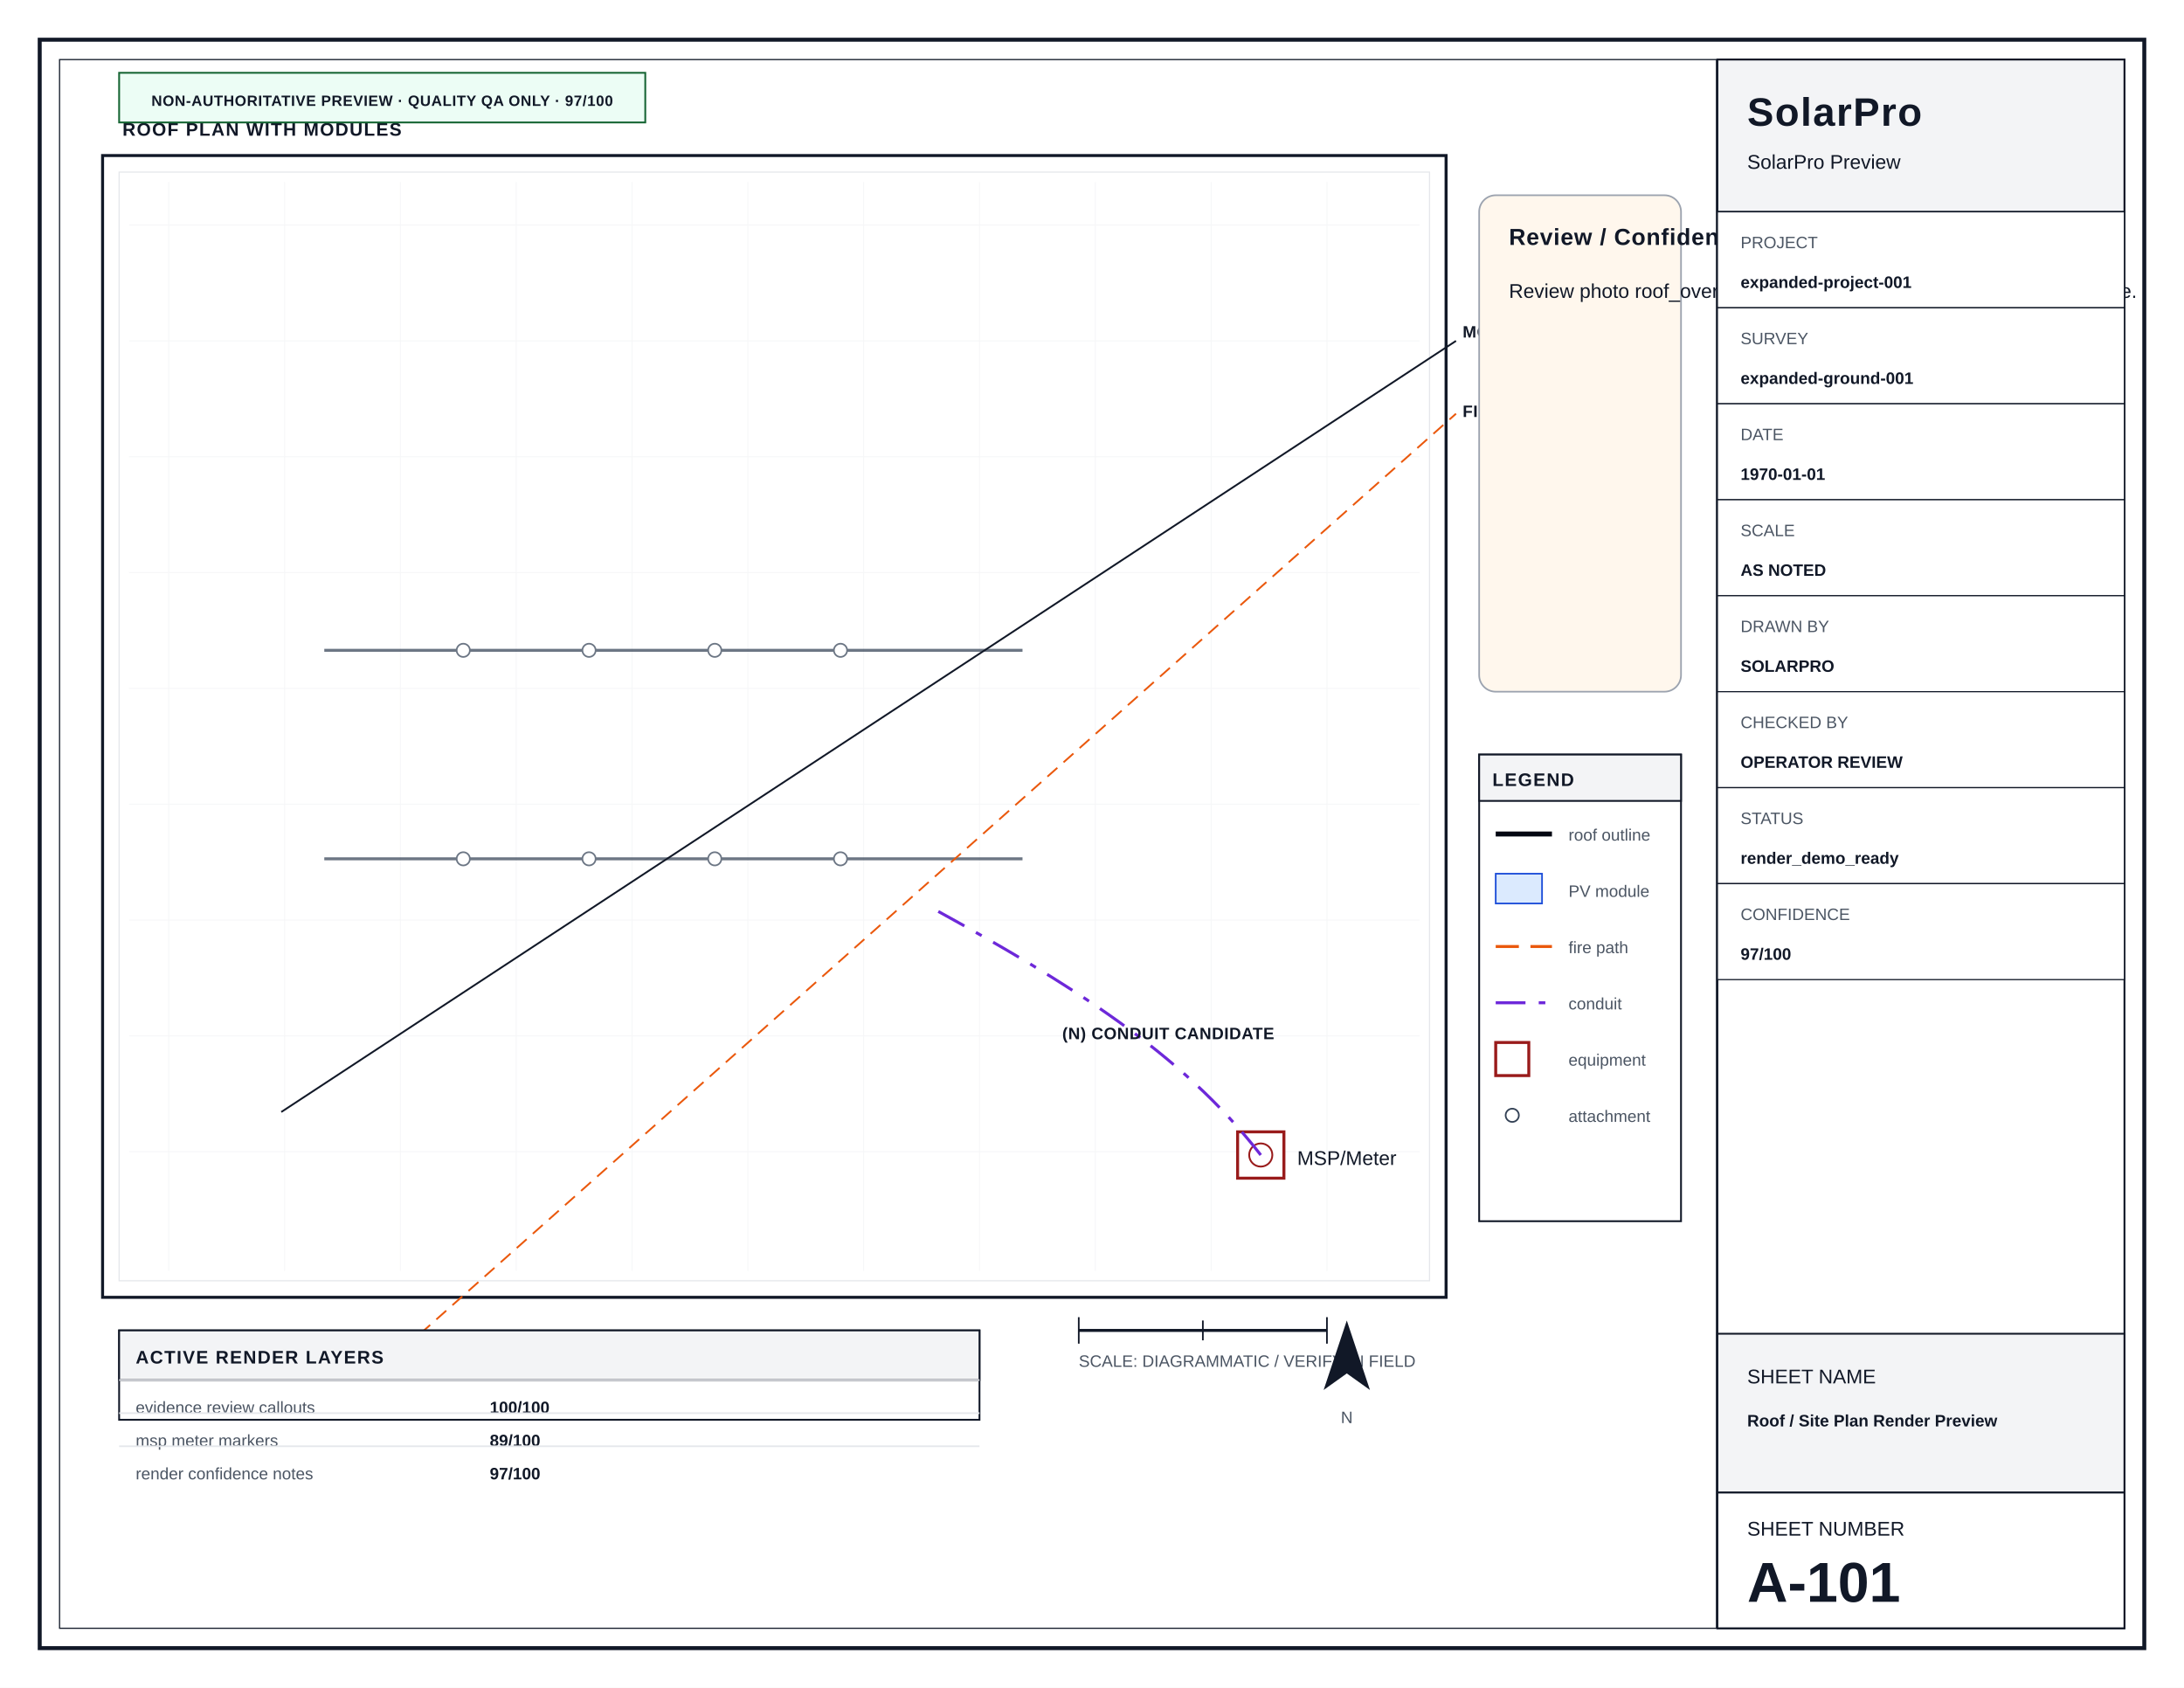
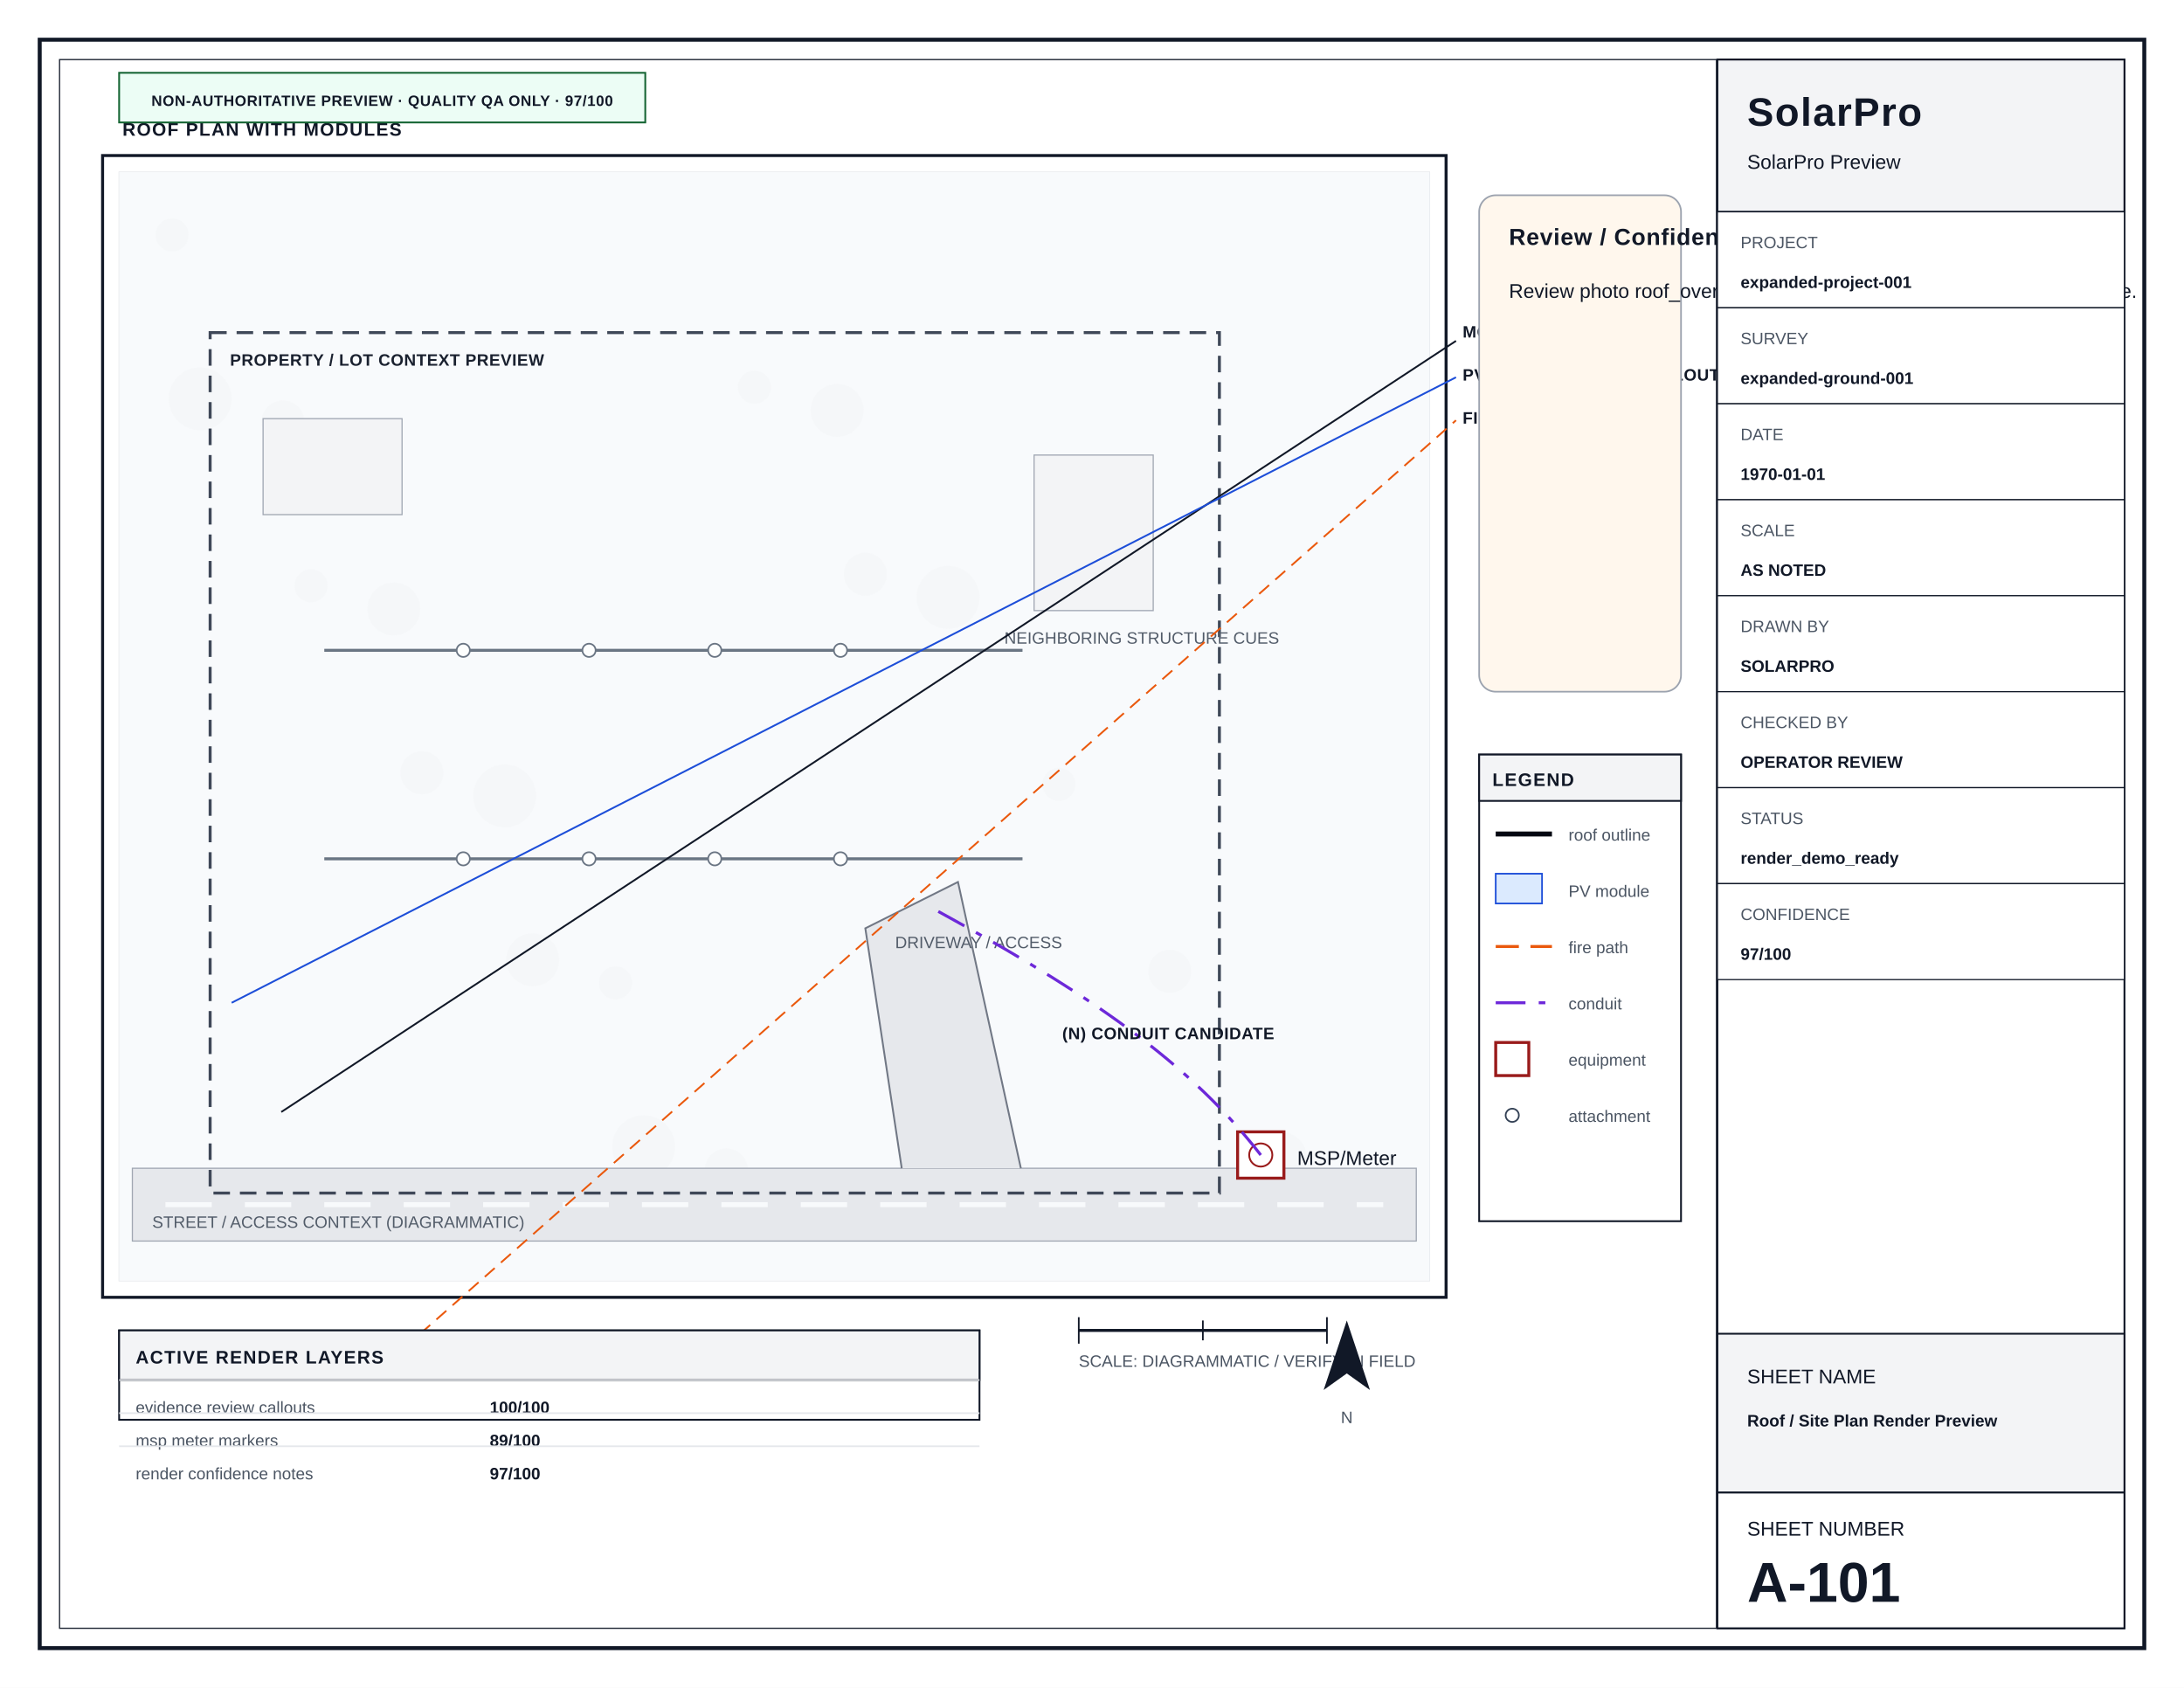
<svg xmlns="http://www.w3.org/2000/svg" width="1320" height="1020" viewBox="0 0 1320 1020" role="img">
  <defs>
    <style>.title{font:800 24px Arial,sans-serif;letter-spacing:.8px;fill:#111827}.drawingTitle{font:800 24px Arial,sans-serif;letter-spacing:.5px;fill:#111827}.sheetno{font:900 34px Arial,sans-serif;fill:#111827}.metric{font:800 24px Arial,sans-serif;fill:#111827}.panelTitle{font:800 14px Arial,sans-serif;letter-spacing:.4px;fill:#111827}.tableHead{font:800 11px Arial,sans-serif;letter-spacing:.7px;fill:#111827}.label{font:800 14px Arial,sans-serif;fill:#111827}.small{font:12px Arial,sans-serif;fill:#111827}.tiny{font:10px Arial,sans-serif;fill:#4b5563}.tinyStrong{font:700 10px Arial,sans-serif;fill:#111827}.callout{font:700 10px Arial,sans-serif;letter-spacing:.25px;fill:#111827}.badge{font:700 12px Arial,sans-serif;fill:#111827}.stamp{font:800 9px Arial,sans-serif;letter-spacing:.3px;fill:#111827}</style>
  </defs>
  <rect width="100%" height="100%" fill="#ffffff" />
  <g>
    <rect x="24" y="24" width="1272" height="972" fill="none" stroke="#111827" stroke-width="2.4" />
    <rect x="36" y="36" width="1248" height="948" fill="none" stroke="#111827" stroke-width="0.7" />
    <line x1="1038" y1="36" x2="1038" y2="984" stroke="#111827" stroke-width="1.8" />
  </g>
  <rect x="62" y="94" width="812" height="690" fill="#fff" stroke="#111827" stroke-width="1.8" />
  <rect x="72" y="104" width="792" height="670" fill="none" stroke="#e5e7eb" stroke-width="0.7" />
  <g opacity="0.20">
    <line x1="102" y1="110" x2="102" y2="768" stroke="#d1d5db" stroke-width="0.6" />
    <line x1="172" y1="110" x2="172" y2="768" stroke="#d1d5db" stroke-width="0.6" />
    <line x1="242" y1="110" x2="242" y2="768" stroke="#d1d5db" stroke-width="0.6" />
    <line x1="312" y1="110" x2="312" y2="768" stroke="#d1d5db" stroke-width="0.6" />
    <line x1="382" y1="110" x2="382" y2="768" stroke="#d1d5db" stroke-width="0.6" />
    <line x1="452" y1="110" x2="452" y2="768" stroke="#d1d5db" stroke-width="0.6" />
    <line x1="522" y1="110" x2="522" y2="768" stroke="#d1d5db" stroke-width="0.6" />
    <line x1="592" y1="110" x2="592" y2="768" stroke="#d1d5db" stroke-width="0.6" />
    <line x1="662" y1="110" x2="662" y2="768" stroke="#d1d5db" stroke-width="0.6" />
    <line x1="732" y1="110" x2="732" y2="768" stroke="#d1d5db" stroke-width="0.6" />
    <line x1="802" y1="110" x2="802" y2="768" stroke="#d1d5db" stroke-width="0.6" />
    <line x1="78" y1="136" x2="858" y2="136" stroke="#d1d5db" stroke-width="0.6" />
    <line x1="78" y1="206" x2="858" y2="206" stroke="#d1d5db" stroke-width="0.6" />
    <line x1="78" y1="276" x2="858" y2="276" stroke="#d1d5db" stroke-width="0.6" />
    <line x1="78" y1="346" x2="858" y2="346" stroke="#d1d5db" stroke-width="0.6" />
    <line x1="78" y1="416" x2="858" y2="416" stroke="#d1d5db" stroke-width="0.6" />
    <line x1="78" y1="486" x2="858" y2="486" stroke="#d1d5db" stroke-width="0.6" />
    <line x1="78" y1="556" x2="858" y2="556" stroke="#d1d5db" stroke-width="0.6" />
    <line x1="78" y1="626" x2="858" y2="626" stroke="#d1d5db" stroke-width="0.6" />
    <line x1="78" y1="696" x2="858" y2="696" stroke="#d1d5db" stroke-width="0.6" />
  </g>
  <text x="74" y="82" class="tableHead">ROOF PLAN WITH MODULES</text>
+   <g opacity="0.96">
+     <rect x="72" y="104" width="792" height="670" fill="#f8fafc" />
+     <g opacity="0.55">
+       <circle cx="104" cy="142" r="10" fill="#e5e7eb" opacity="0.28" />
+       <circle cx="171" cy="255" r="13" fill="#e5e7eb" opacity="0.28" />
+       <circle cx="238" cy="368" r="16" fill="#e5e7eb" opacity="0.28" />
+       <circle cx="305" cy="481" r="19" fill="#e5e7eb" opacity="0.28" />
+       <circle cx="372" cy="594" r="10" fill="#e5e7eb" opacity="0.28" />
+       <circle cx="439" cy="707" r="13" fill="#e5e7eb" opacity="0.28" />
+       <circle cx="506" cy="248" r="16" fill="#e5e7eb" opacity="0.28" />
+       <circle cx="573" cy="361" r="19" fill="#e5e7eb" opacity="0.28" />
+       <circle cx="640" cy="474" r="10" fill="#e5e7eb" opacity="0.28" />
+       <circle cx="707" cy="587" r="13" fill="#e5e7eb" opacity="0.28" />
+       <circle cx="774" cy="700" r="16" fill="#e5e7eb" opacity="0.28" />
+       <circle cx="121" cy="241" r="19" fill="#e5e7eb" opacity="0.28" />
+       <circle cx="188" cy="354" r="10" fill="#e5e7eb" opacity="0.28" />
+       <circle cx="255" cy="467" r="13" fill="#e5e7eb" opacity="0.28" />
+       <circle cx="322" cy="580" r="16" fill="#e5e7eb" opacity="0.28" />
+       <circle cx="389" cy="693" r="19" fill="#e5e7eb" opacity="0.28" />
+       <circle cx="456" cy="234" r="10" fill="#e5e7eb" opacity="0.28" />
+       <circle cx="523" cy="347" r="13" fill="#e5e7eb" opacity="0.28" />
+     </g>
+     <rect x="80" y="706" width="776" height="44" fill="#e5e7eb" stroke="#9ca3af" stroke-width="0.7" />
+     <line x1="100" y1="728" x2="836" y2="728" stroke="#f8fafc" stroke-width="3" stroke-dasharray="28 20" />
+     <text x="92" y="742" class="tiny">STREET / ACCESS CONTEXT (DIAGRAMMATIC)</text>
+     <rect x="127" y="201" width="610" height="520" fill="none" stroke="#374151" stroke-width="1.8" stroke-dasharray="10 6" />
+     <text x="139" y="221" class="callout">PROPERTY / LOT CONTEXT PREVIEW</text>
+     <path d="M 545 706 L 523 561 L 579 533 L 617 706" fill="#e5e7eb" stroke="#6b7280" stroke-width="1.1" />
+     <text x="541" y="573" class="tiny">DRIVEWAY / ACCESS</text>
+     <rect x="159" y="253" width="84" height="58" fill="#f3f4f6" stroke="#9ca3af" stroke-width="0.7" />
+     <rect x="625" y="275" width="72" height="94" fill="#f3f4f6" stroke="#9ca3af" stroke-width="0.7" />
+     <text x="607" y="389" class="tiny">NEIGHBORING STRUCTURE CUES</text>
+   </g>
  <g opacity="0.72">
    <line x1="196" y1="519" x2="618" y2="519" stroke="#334155" stroke-width="1.8" />
    <line x1="196" y1="393" x2="618" y2="393" stroke="#334155" stroke-width="1.8" />
    <circle cx="280" cy="519" r="4" fill="#fff" stroke="#334155" />
    <circle cx="280" cy="393" r="4" fill="#fff" stroke="#334155" />
    <circle cx="356" cy="519" r="4" fill="#fff" stroke="#334155" />
    <circle cx="356" cy="393" r="4" fill="#fff" stroke="#334155" />
    <circle cx="432" cy="519" r="4" fill="#fff" stroke="#334155" />
    <circle cx="432" cy="393" r="4" fill="#fff" stroke="#334155" />
    <circle cx="508" cy="519" r="4" fill="#fff" stroke="#334155" />
    <circle cx="508" cy="393" r="4" fill="#fff" stroke="#334155" />
  </g>
  <g opacity="1">
    <rect x="748" y="684" width="28" height="28" fill="#fff" stroke="#991b1b" stroke-width="1.8" />
    <circle cx="762" cy="698" r="7" fill="none" stroke="#991b1b" stroke-width="1.1" />
    <path d="M 762 698 C 714 636, 646 594, 562 548" fill="none" stroke="#6d28d9" stroke-width="1.8" stroke-dasharray="18 8 4 8" />
    <text x="642" y="628" class="callout" fill="#6d28d9">(N) CONDUIT CANDIDATE</text>
    <text x="784" y="704" class="small">MSP/Meter</text>
  </g>
  <g>
    <path d="M 170 672 L 880 206" fill="none" stroke="#111827" stroke-width="1.1" />
    <text x="884" y="204" class="callout">MODULE PREVIEW ZONE</text>
-     <path d="M 254 806 L 880 250" fill="none" stroke="#ea580c" stroke-width="1.1" stroke-dasharray="8 5" />
-     <text x="884" y="252" class="callout" fill="#ea580c">FIRE SETBACK OVERLAY</text>
+     <path d="M 140 606 L 880 228" fill="none" stroke="#1d4ed8" stroke-width="1.1" />
+     <text x="884" y="230" class="callout" fill="#1d4ed8">PV STRING / GROUP CALLOUT</text>
+     <path d="M 254 806 L 880 254" fill="none" stroke="#ea580c" stroke-width="1.1" stroke-dasharray="8 5" />
+     <text x="884" y="256" class="callout" fill="#ea580c">FIRE SETBACK OVERLAY</text>
  </g>
  <g>
    <rect x="72" y="804" width="520" height="54" fill="#fff" stroke="#111827" stroke-width="1.1" />
    <rect x="72" y="804" width="520" height="30" fill="#f3f4f6" stroke="#111827" stroke-width="1.1" />
    <text x="82" y="824" class="tableHead">ACTIVE RENDER LAYERS</text>
    <line x1="72" y1="834" x2="592" y2="834" stroke="#e5e7eb" />
    <text x="82" y="854" class="tiny">evidence review callouts</text>
    <text x="296" y="854" class="tinyStrong">100/100</text>
    <line x1="72" y1="854" x2="592" y2="854" stroke="#e5e7eb" />
    <text x="82" y="874" class="tiny">msp meter markers</text>
    <text x="296" y="874" class="tinyStrong">89/100</text>
    <line x1="72" y1="874" x2="592" y2="874" stroke="#e5e7eb" />
    <text x="82" y="894" class="tiny">render confidence notes</text>
    <text x="296" y="894" class="tinyStrong">97/100</text>
  </g>
  <g>
    <rect x="894" y="118" width="122" height="300" rx="10" fill="#fff7ed" stroke="#9ca3af" />
    <text x="912" y="148" class="panelTitle">Review / Confidence Callouts</text>
    <text x="912" y="180" class="small">Review photo roof_overview: ground_mount_area, medium confidence.</text>
  </g>
  <g>
    <rect x="894" y="456" width="122" height="282" fill="#fff" stroke="#111827" stroke-width="1.1" />
    <rect x="894" y="456" width="122" height="28" fill="#f3f4f6" stroke="#111827" stroke-width="1.1" />
    <text x="902" y="475" class="tableHead">LEGEND</text>
    <g transform="translate(904 504)">
      <line x1="0" y1="0" x2="34" y2="0" stroke="#030712" stroke-width="3" />
      <text x="44" y="4" class="tiny">roof outline</text>
    </g>
    <g transform="translate(904 538)">
      <rect x="0" y="-10" width="28" height="18" fill="#dbeafe" stroke="#1d4ed8" />
      <text x="44" y="4" class="tiny">PV module</text>
    </g>
    <g transform="translate(904 572)">
      <line x1="0" y1="0" x2="34" y2="0" stroke="#ea580c" stroke-width="1.8" stroke-dasharray="14 7" />
      <text x="44" y="4" class="tiny">fire path</text>
    </g>
    <g transform="translate(904 606)">
      <line x1="0" y1="0" x2="34" y2="0" stroke="#6d28d9" stroke-width="1.8" stroke-dasharray="18 8 4 8" />
      <text x="44" y="4" class="tiny">conduit</text>
    </g>
    <g transform="translate(904 640)">
      <rect x="0" y="-10" width="20" height="20" fill="#fff" stroke="#991b1b" stroke-width="1.8" />
      <text x="44" y="4" class="tiny">equipment</text>
    </g>
    <g transform="translate(904 674)">
      <circle cx="10" cy="0" r="4" fill="#fff" stroke="#334155" />
      <text x="44" y="4" class="tiny">attachment</text>
    </g>
  </g>
  <g>
    <line x1="652" y1="804" x2="802" y2="804" stroke="#111827" stroke-width="1.8" />
    <line x1="652" y1="796" x2="652" y2="812" stroke="#111827" />
    <line x1="727" y1="798" x2="727" y2="810" stroke="#111827" />
    <line x1="802" y1="796" x2="802" y2="812" stroke="#111827" />
    <text x="652" y="826" class="tiny">SCALE: DIAGRAMMATIC / VERIFY IN FIELD</text>
  </g>
  <g>
    <path d="M 814 798 l 14 42 l -14 -10 l -14 10 Z" fill="#111827" />
    <text x="814" y="860" text-anchor="middle" class="tiny">N</text>
  </g>
  <g>
    <rect x="1038" y="36" width="246" height="948" fill="#fff" stroke="#111827" stroke-width="1.1" />
    <rect x="1038" y="36" width="246" height="92" fill="#f3f4f6" stroke="#111827" stroke-width="1.1" />
    <text x="1056" y="76" class="title">SolarPro</text>
    <text x="1056" y="102" class="small">SolarPro Preview</text>
    <rect x="1038" y="128" width="246" height="58" fill="#fff" stroke="#111827" stroke-width="0.7" />
    <text x="1052" y="150" class="tiny">PROJECT</text>
    <text x="1052" y="174" class="tinyStrong">expanded-project-001</text>
    <rect x="1038" y="186" width="246" height="58" fill="#fff" stroke="#111827" stroke-width="0.7" />
    <text x="1052" y="208" class="tiny">SURVEY</text>
    <text x="1052" y="232" class="tinyStrong">expanded-ground-001</text>
    <rect x="1038" y="244" width="246" height="58" fill="#fff" stroke="#111827" stroke-width="0.7" />
    <text x="1052" y="266" class="tiny">DATE</text>
    <text x="1052" y="290" class="tinyStrong">1970-01-01</text>
    <rect x="1038" y="302" width="246" height="58" fill="#fff" stroke="#111827" stroke-width="0.7" />
    <text x="1052" y="324" class="tiny">SCALE</text>
    <text x="1052" y="348" class="tinyStrong">AS NOTED</text>
    <rect x="1038" y="360" width="246" height="58" fill="#fff" stroke="#111827" stroke-width="0.7" />
    <text x="1052" y="382" class="tiny">DRAWN BY</text>
    <text x="1052" y="406" class="tinyStrong">SOLARPRO</text>
    <rect x="1038" y="418" width="246" height="58" fill="#fff" stroke="#111827" stroke-width="0.7" />
    <text x="1052" y="440" class="tiny">CHECKED BY</text>
    <text x="1052" y="464" class="tinyStrong">OPERATOR REVIEW</text>
    <rect x="1038" y="476" width="246" height="58" fill="#fff" stroke="#111827" stroke-width="0.7" />
    <text x="1052" y="498" class="tiny">STATUS</text>
    <text x="1052" y="522" class="tinyStrong">render_demo_ready</text>
    <rect x="1038" y="534" width="246" height="58" fill="#fff" stroke="#111827" stroke-width="0.7" />
    <text x="1052" y="556" class="tiny">CONFIDENCE</text>
    <text x="1052" y="580" class="tinyStrong">97/100</text>
    <rect x="1038" y="806" width="246" height="96" fill="#f3f4f6" stroke="#111827" stroke-width="1.1" />
    <text x="1056" y="836" class="small">SHEET NAME</text>
    <text x="1056" y="862" class="tinyStrong">Roof / Site Plan Render Preview</text>
    <rect x="1038" y="902" width="246" height="82" fill="#fff" stroke="#111827" stroke-width="1.1" />
    <text x="1056" y="928" class="small">SHEET NUMBER</text>
    <text x="1056" y="968" class="sheetno">A-101</text>
  </g>
  <g>
    <rect x="72" y="44" width="318" height="30" fill="#ecfdf5" stroke="#166534" stroke-width="1.1" />
    <text x="231" y="64" text-anchor="middle" class="stamp">NON-AUTHORITATIVE PREVIEW · QUALITY QA ONLY · 97/100</text>
  </g>
</svg>
